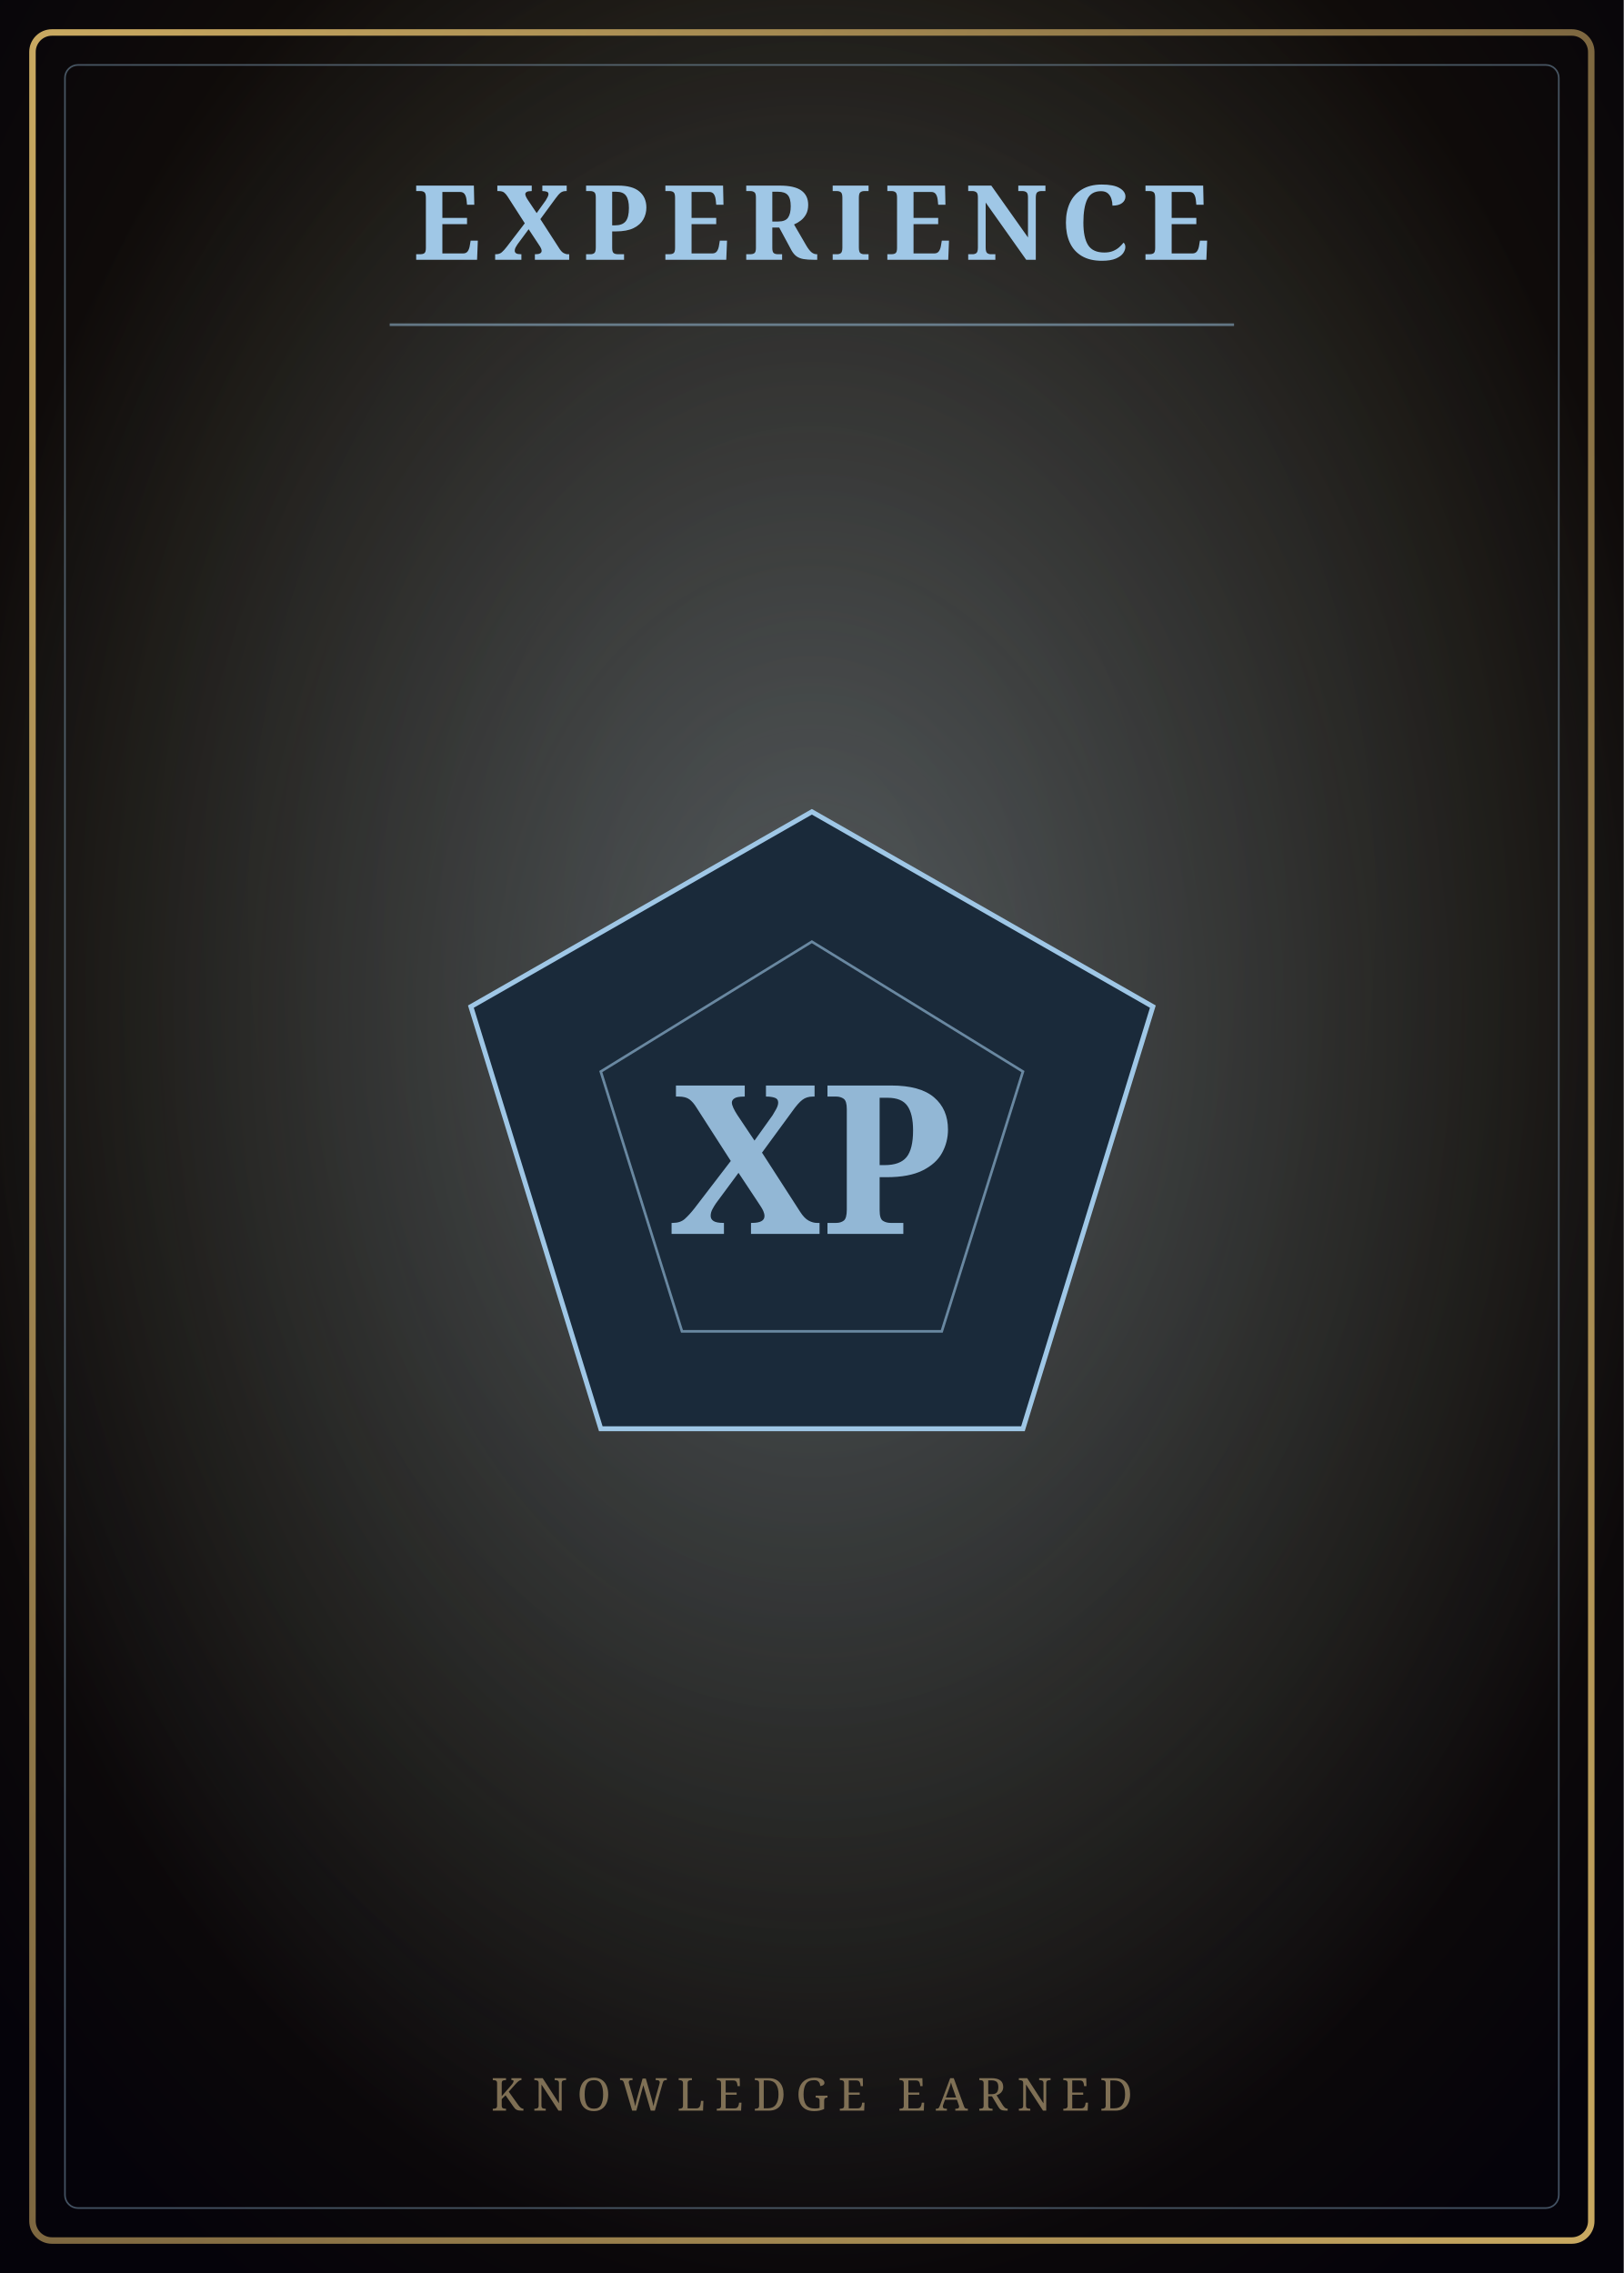
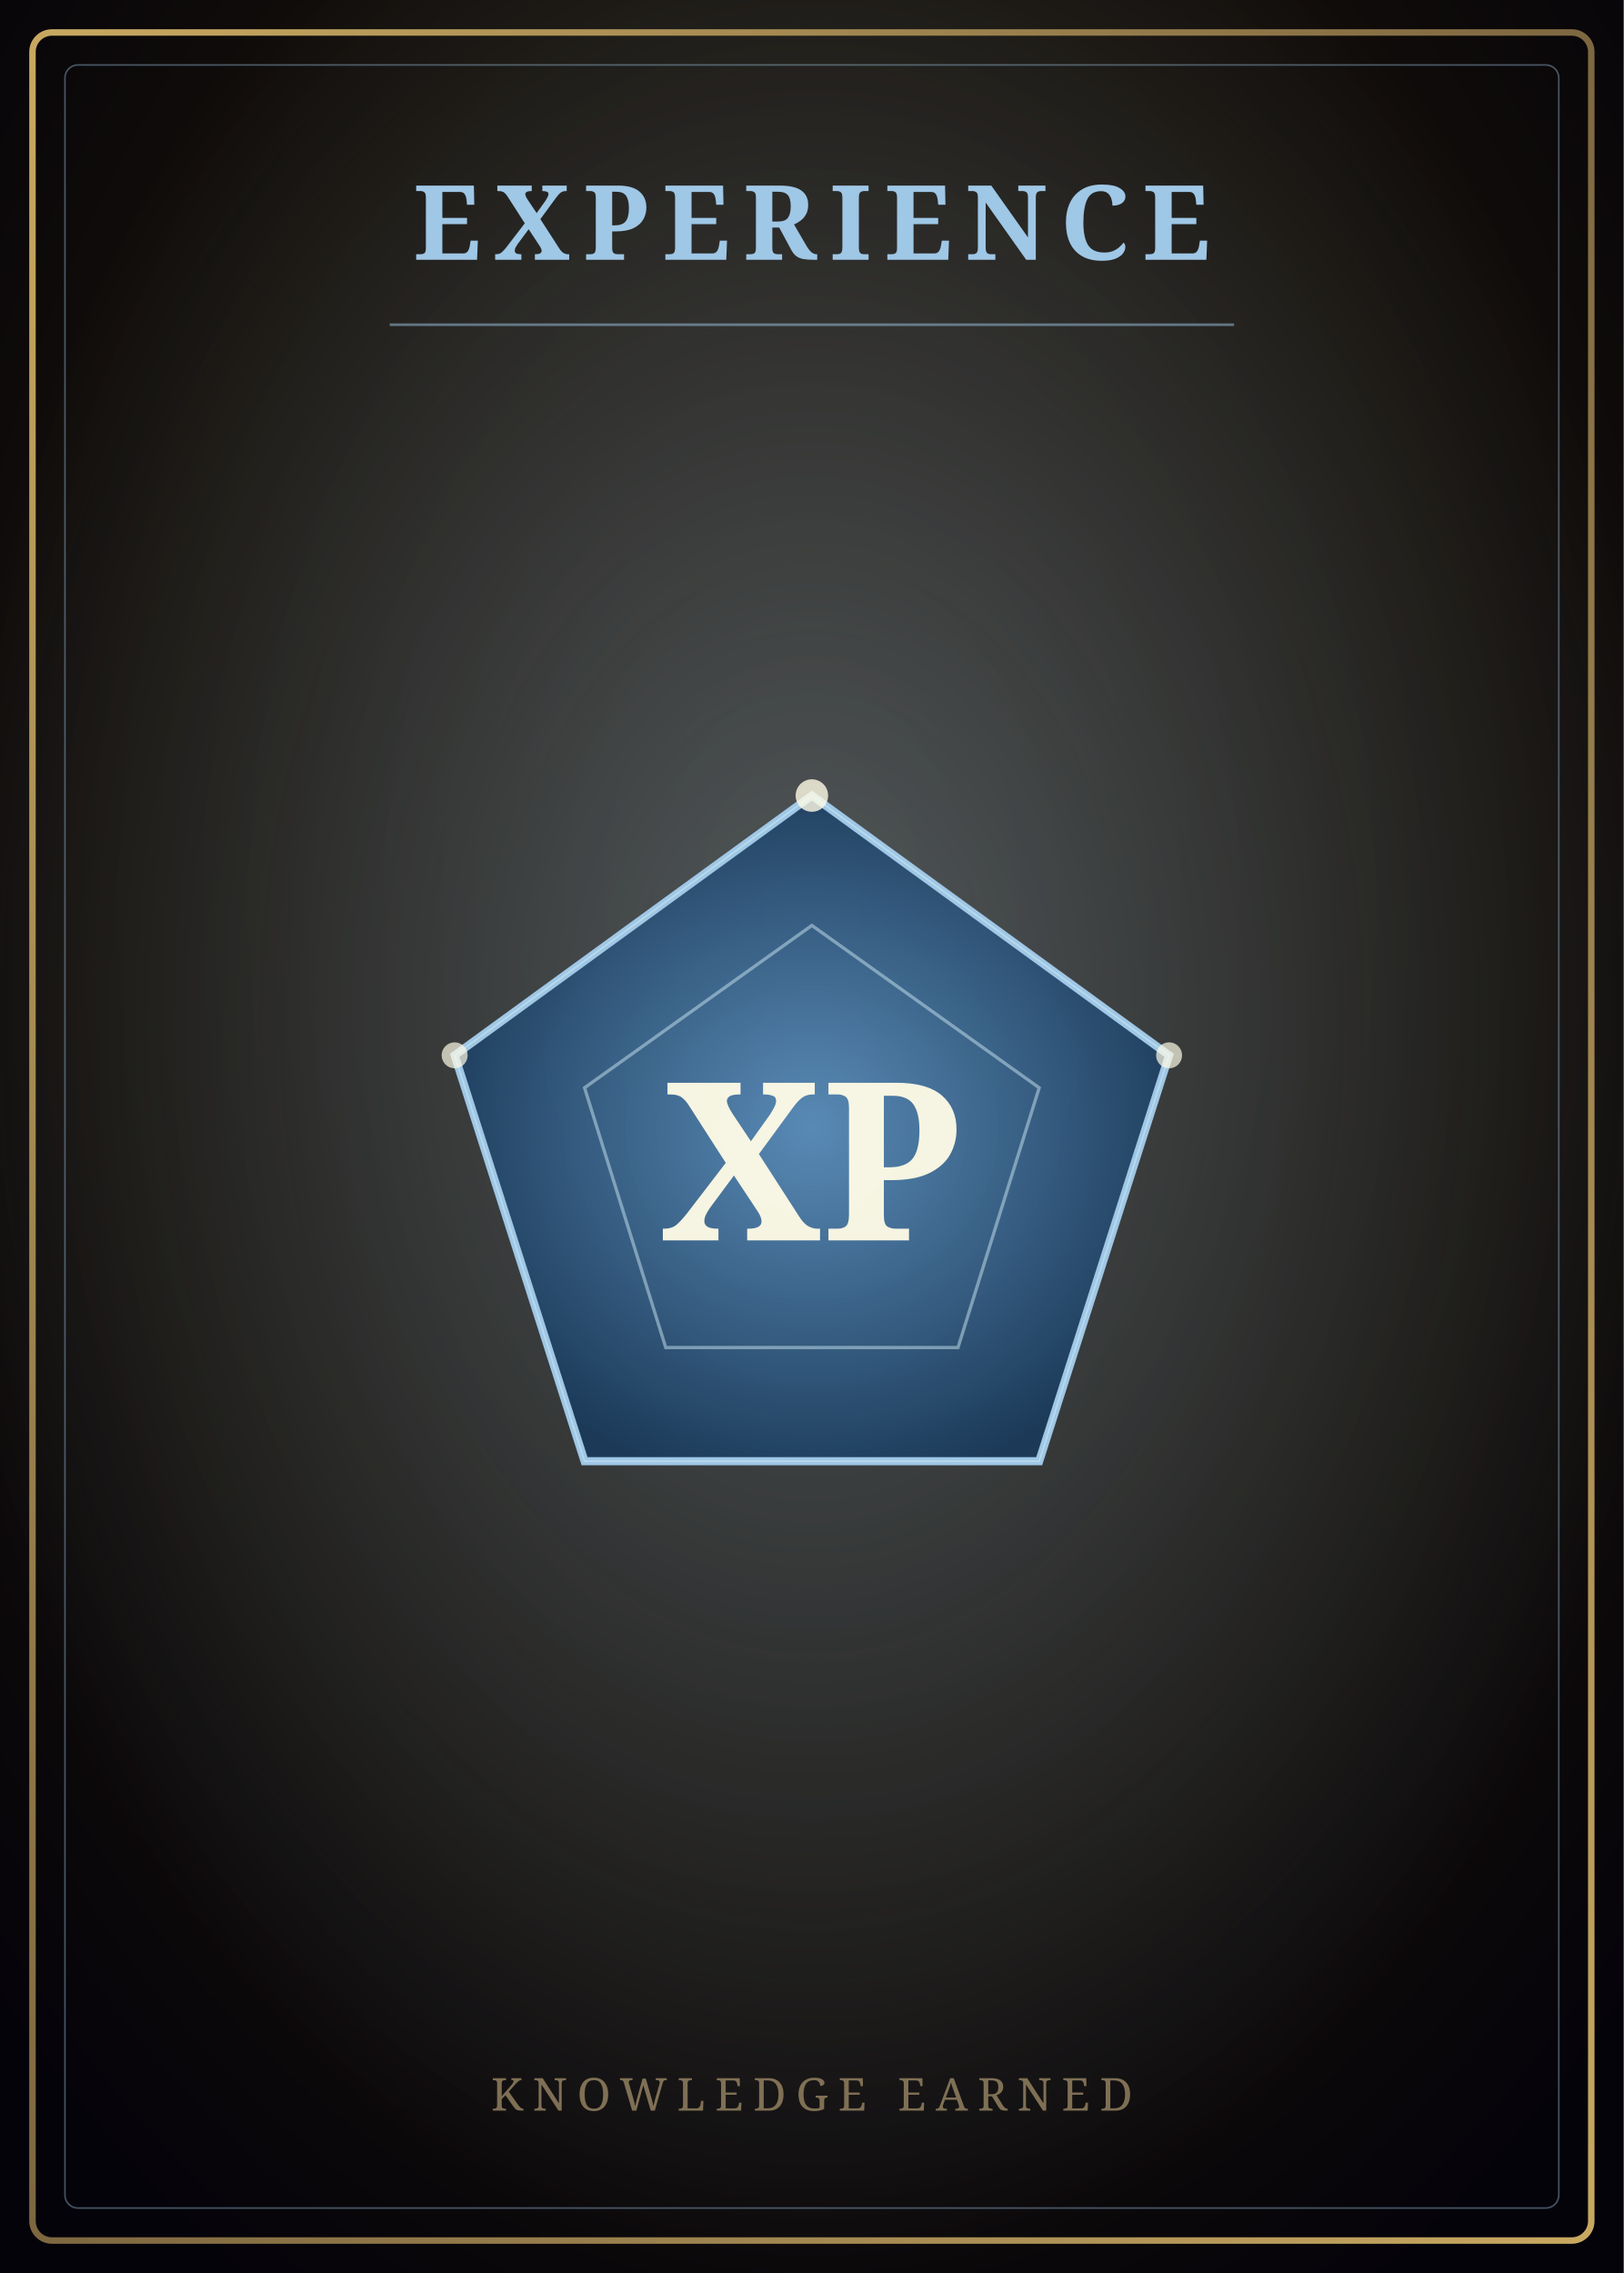
<svg xmlns="http://www.w3.org/2000/svg" viewBox="0 0 500 700" preserveAspectRatio="xMidYMid slice">
  <defs>
    <radialGradient id="bg" cx="50%" cy="40%" r="70%">
      <stop offset="0%" stop-color="#2a1f14" />
      <stop offset="60%" stop-color="#15100a" />
      <stop offset="100%" stop-color="#05030a" />
    </radialGradient>
    <radialGradient id="glow" cx="50%" cy="45%" r="55%">
      <stop offset="0%" stop-color="#9fc7e6" stop-opacity="0.35" />
      <stop offset="100%" stop-color="#9fc7e6" stop-opacity="0" />
    </radialGradient>
    <linearGradient id="border" x1="0%" y1="0%" x2="100%" y2="100%">
      <stop offset="0%" stop-color="#c9a961" />
      <stop offset="50%" stop-color="#7d6740" />
      <stop offset="100%" stop-color="#c9a961" />
    </linearGradient>
  </defs>
  <rect width="500" height="700" fill="url(#bg)" />
  <rect width="500" height="700" fill="url(#glow)" />
  <rect x="10" y="10" width="480" height="680" fill="none" stroke="url(#border)" stroke-width="2" rx="6" />
  <rect x="20" y="20" width="460" height="660" fill="none" stroke="#9fc7e6" stroke-width="0.5" opacity="0.4" rx="4" />
  <text x="250" y="80" text-anchor="middle" font-family="Cinzel, serif" font-size="32" font-weight="600" fill="#9fc7e6" letter-spacing="4">EXPERIENCE</text>
  <line x1="120" y1="100" x2="380" y2="100" stroke="#9fc7e6" stroke-width="0.8" opacity="0.5" />
  <text x="250" y="650" text-anchor="middle" font-family="Cinzel, serif" font-size="14" fill="#9a8765" letter-spacing="3" opacity="0.8">KNOWLEDGE EARNED</text>
  <g transform="translate(250 360)">
-     <polygon points="0,-110 105,-50 65,80 -65,80 -105,-50" fill="#1a2a3a" stroke="#9fc7e6" stroke-width="1.5" />
-     <polygon points="0,-70 65,-30 40,50 -40,50 -65,-30" fill="none" stroke="#9fc7e6" stroke-width="0.8" opacity="0.6" />
-     <text x="0" y="20" text-anchor="middle" font-family="Cinzel, serif" font-size="64" font-weight="700" fill="#9fc7e6" opacity="0.9">XP</text>
+     <radialGradient id="xpGrad" cx="50%" cy="50%" r="55%">
+       <stop offset="0%" stop-color="#5a90c0" stop-opacity="0.9" />
+       <stop offset="100%" stop-color="#1a3a5a" stop-opacity="0.95" />
+     </radialGradient>
+     <polygon points="0,-115 110,-35 70,90 -70,90 -110,-35" fill="url(#xpGrad)" stroke="#9fc7e6" stroke-width="2.5" />
+     <polygon points="0,-115 110,-35 70,90 -70,90 -110,-35" fill="none" stroke="#c9e6f0" stroke-width="0.5" opacity="0.6" />
+     <polygon points="0,-75 70,-25 45,55 -45,55 -70,-25" fill="none" stroke="#c9e6f0" stroke-width="1" opacity="0.5" />
+     <text x="0" y="22" text-anchor="middle" font-family="Cinzel, serif" font-size="68" font-weight="700" fill="#fffbe6" opacity="0.95">XP</text>
+     <circle cx="0" cy="-115" r="5" fill="#fffbe6" opacity="0.8" />
+     <circle cx="110" cy="-35" r="4" fill="#fffbe6" opacity="0.7" />
+     <circle cx="-110" cy="-35" r="4" fill="#fffbe6" opacity="0.7" />
  </g>
</svg>
